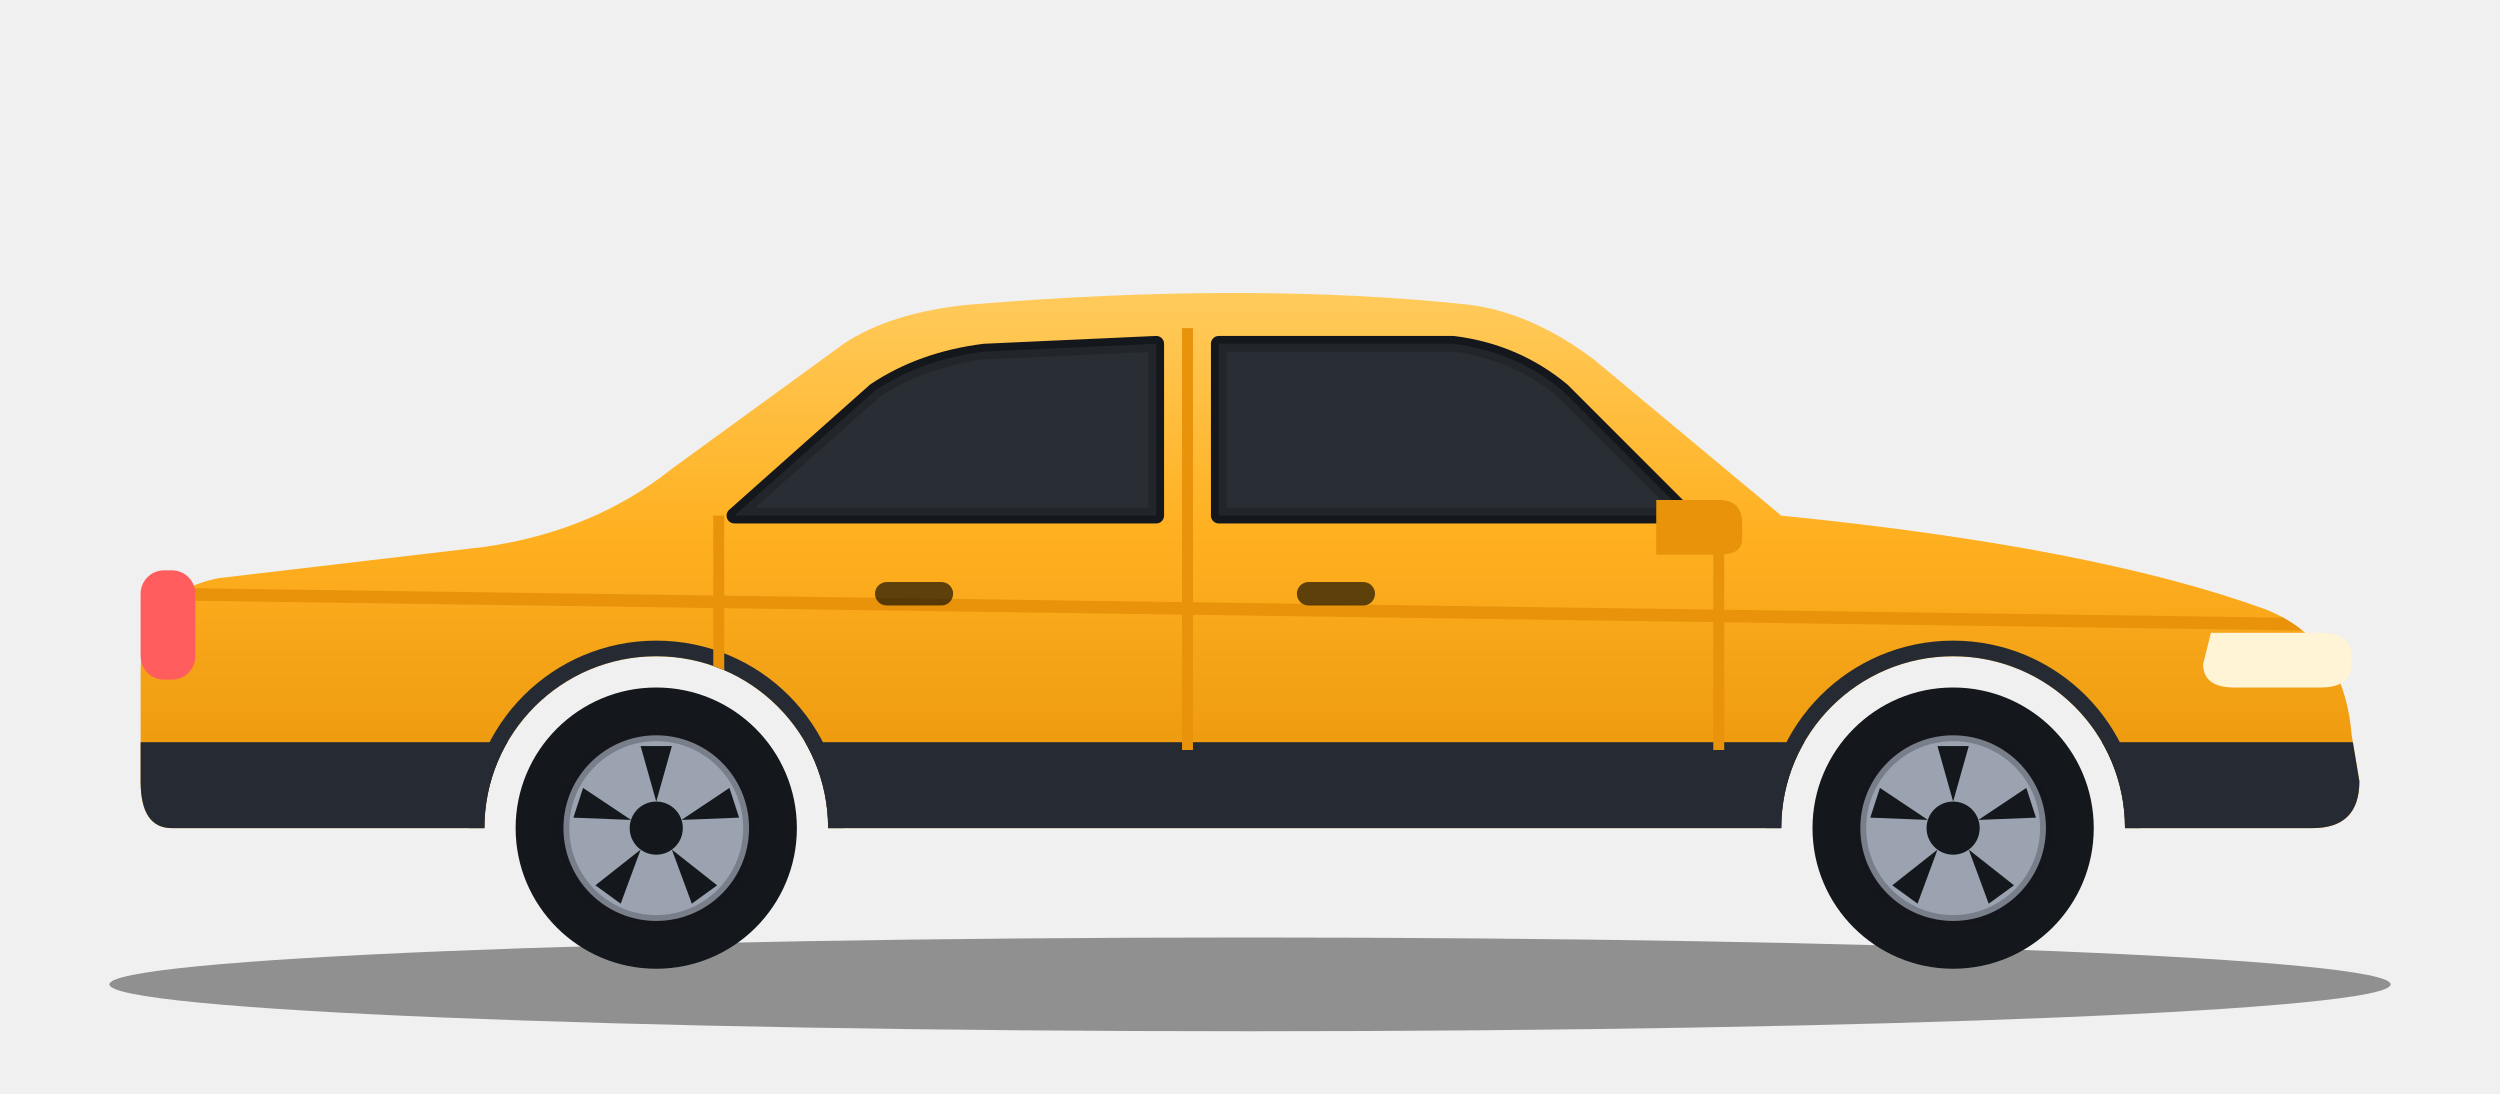
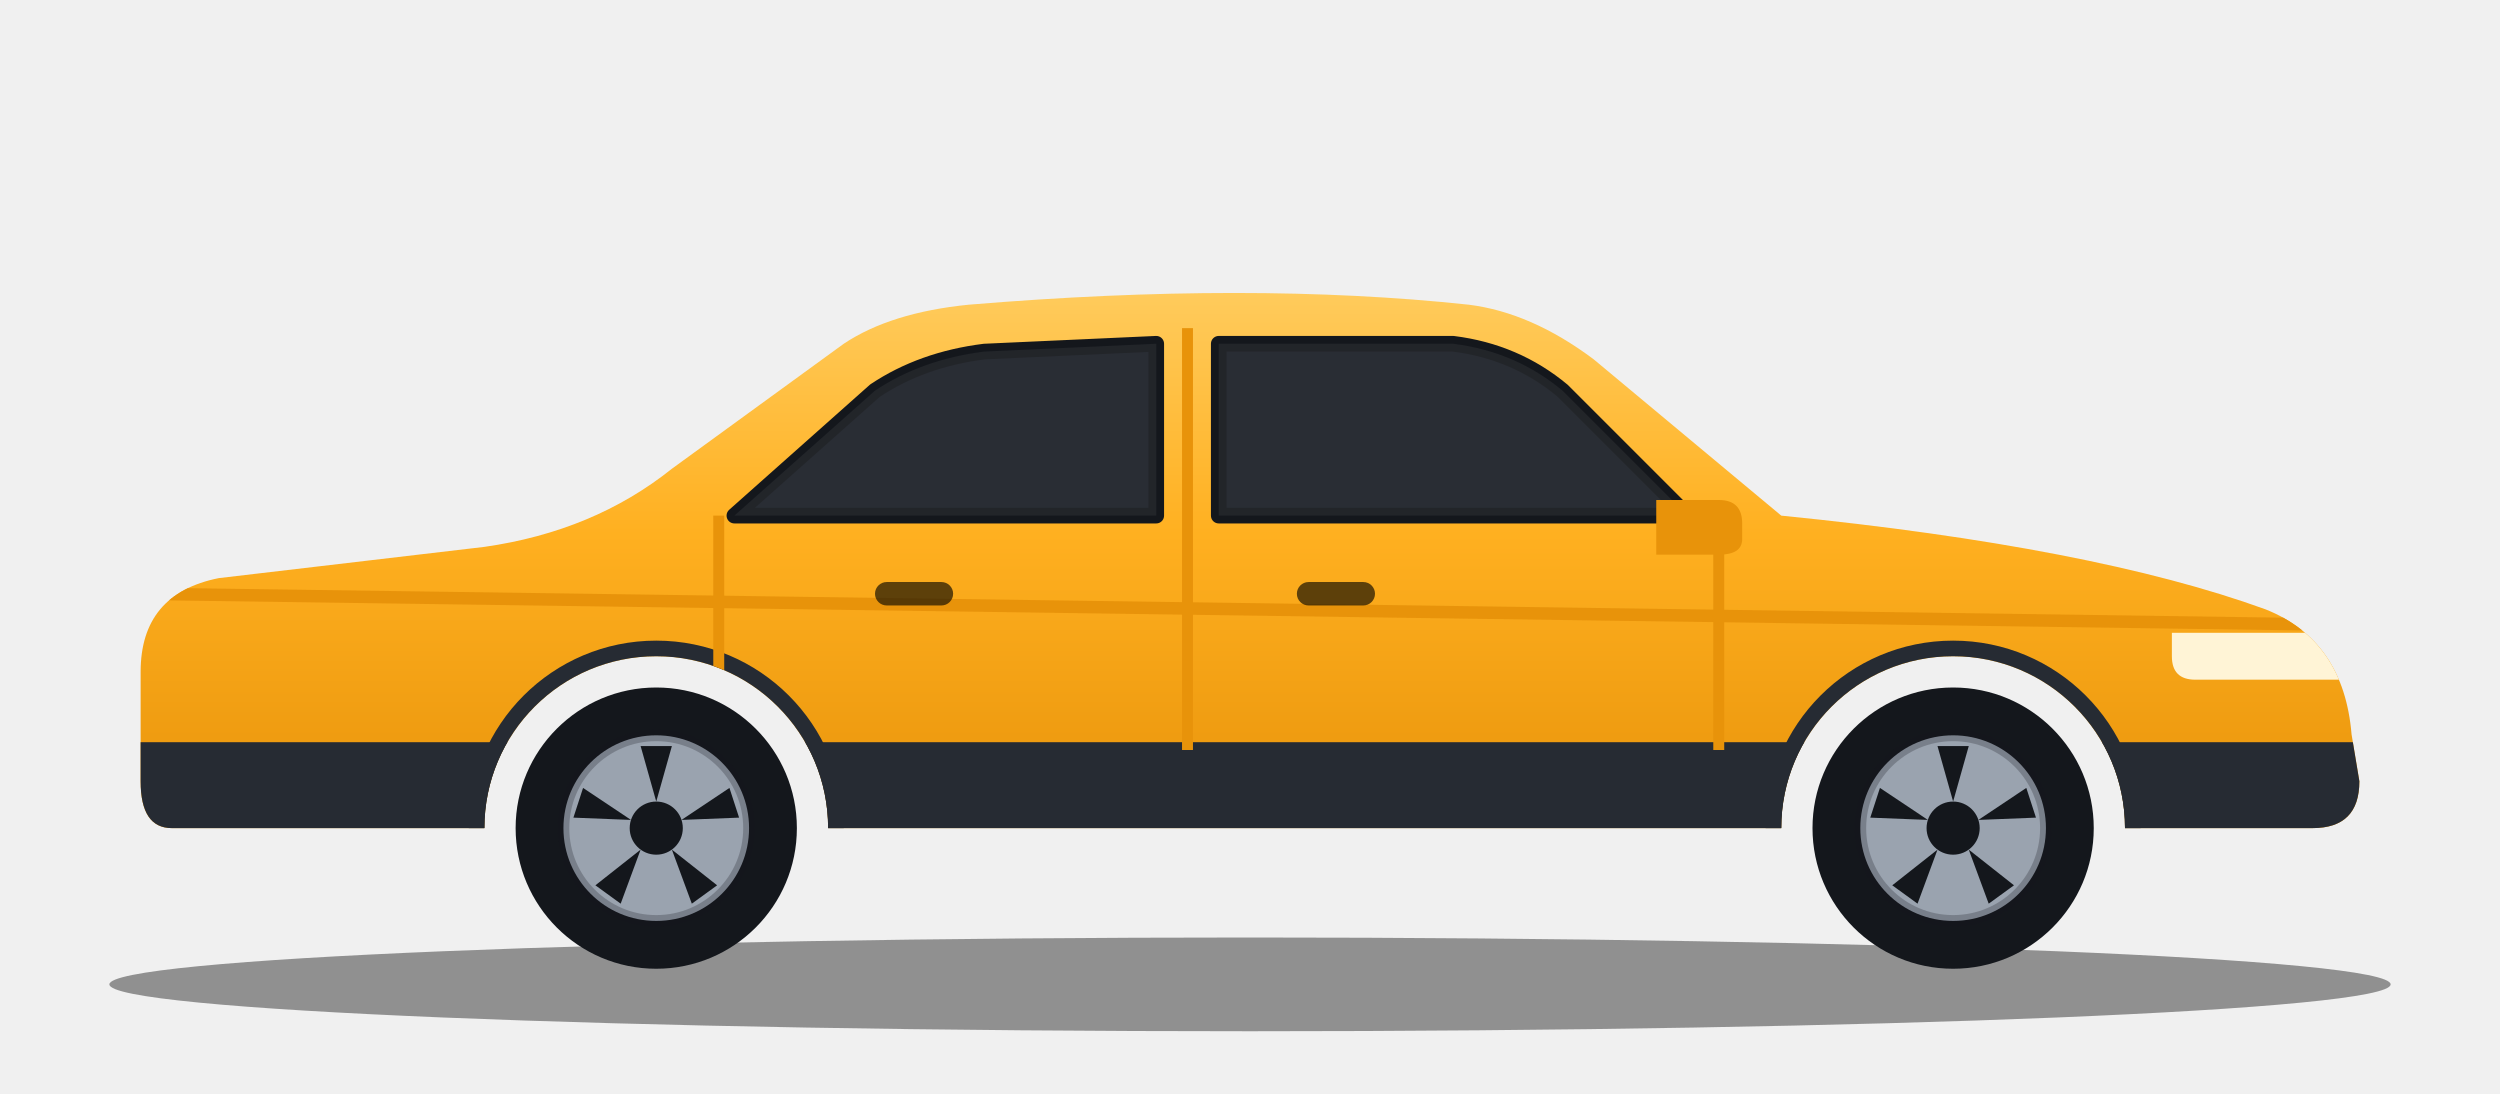
<svg xmlns="http://www.w3.org/2000/svg" viewBox="0 0 320 140" fill="none">
  <ellipse cx="160" cy="126" rx="146" ry="6" fill="#000" opacity=".4" />
  <defs>
    <linearGradient id="c-paint" x1="0" y1="0" x2="0" y2="1">
      <stop offset="0" stop-color="#ffcb5c" />
      <stop offset=".45" stop-color="#ffb020" />
      <stop offset="1" stop-color="#e8930a" />
    </linearGradient>
    <clipPath id="c-clip">
      <path d="M22 106Q18 106 18 100L18 86Q18 76 28 74L62 70Q76 68 86 60L108 44Q114 40 124 39Q160 36 188 39Q196 40 204 46L228 66Q268 70 290 78Q300 82 301 94L302 100Q302 106 296 106L272 106A22 22 0 0 0 228 106L106 106A22 22 0 0 0 62 106Z" />
    </clipPath>
  </defs>
  <path d="M22 106Q18 106 18 100L18 86Q18 76 28 74L62 70Q76 68 86 60L108 44Q114 40 124 39Q160 36 188 39Q196 40 204 46L228 66Q268 70 290 78Q300 82 301 94L302 100Q302 106 296 106L272 106A22 22 0 0 0 228 106L106 106A22 22 0 0 0 62 106Z" fill="url(#c-paint)" />
  <g clip-path="url(#c-clip)">
    <rect x="0" y="95" width="320" height="20" fill="#262b33" />
    <circle cx="84" cy="106" r="24" fill="#262b33" />
    <circle cx="250" cy="106" r="24" fill="#262b33" />
    <path d="M18 76L302 80" stroke="#e8930a" stroke-width="1.6" />
    <path d="M152 42v54" stroke="#e8930a" stroke-width="1.4" />
    <path d="M220 66v30" stroke="#e8930a" stroke-width="1.4" />
    <path d="M92 66v30" stroke="#e8930a" stroke-width="1.4" />
+     <path d="M278 81H330V87H281Q278 87 278 84Z" fill="#fff4d6" />
+     <rect x="-10" y="73" width="26" height="14" rx="3" fill="#ff5d5d" />
  </g>
  <path d="M94 66L112 50Q118 46 126 45L148 44L148 66Z" fill="#1c2027" stroke="#14171c" stroke-width="2" stroke-linejoin="round" />
  <path d="M156 44L186 44Q194 45 200 50L216 66L156 66Z" fill="#1c2027" stroke="#14171c" stroke-width="2" stroke-linejoin="round" />
  <path d="M94 66L112 50Q118 46 126 45L148 44L148 66Z" fill="#fff" fill-opacity=".06" />
  <path d="M156 44L186 44Q194 45 200 50L216 66L156 66Z" fill="#fff" fill-opacity=".06" />
  <rect x="112" y="74.5" width="10" height="3" rx="1.5" fill="#1a1203" opacity=".7" />
  <rect x="166" y="74.5" width="10" height="3" rx="1.5" fill="#1a1203" opacity=".7" />
  <path d="M212 64h8q3 0 3 3v2q0 2-3 2h-8z" fill="#e8930a" />
-   <path d="M283 81h14q4 0 4 3v1q0 3-4 3h-11q-4 0-4-3z" fill="#fff4d6" />
-   <rect x="18" y="73" width="7" height="14" rx="3" fill="#ff5d5d" />
  <g transform="translate(84 106)">
    <circle r="18" fill="#14171c" />
    <circle r="11.88" fill="#9aa3af" />
    <g class="spin">
      <path d="M0 -3.4L-2 -10.5h4z" transform="rotate(0)" fill="#14171c" />
      <path d="M0 -3.4L-2 -10.5h4z" transform="rotate(72)" fill="#14171c" />
      <path d="M0 -3.4L-2 -10.5h4z" transform="rotate(144)" fill="#14171c" />
      <path d="M0 -3.4L-2 -10.5h4z" transform="rotate(216)" fill="#14171c" />
      <path d="M0 -3.4L-2 -10.5h4z" transform="rotate(288)" fill="#14171c" />
      <circle r="11.88" fill="none" stroke="#14171c" stroke-opacity=".25" stroke-width="1.5" />
    </g>
    <circle r="3.4" fill="#14171c" />
  </g>
  <g transform="translate(250 106)">
    <circle r="18" fill="#14171c" />
    <circle r="11.88" fill="#9aa3af" />
    <g class="spin">
      <path d="M0 -3.4L-2 -10.5h4z" transform="rotate(0)" fill="#14171c" />
      <path d="M0 -3.4L-2 -10.5h4z" transform="rotate(72)" fill="#14171c" />
      <path d="M0 -3.4L-2 -10.5h4z" transform="rotate(144)" fill="#14171c" />
      <path d="M0 -3.4L-2 -10.5h4z" transform="rotate(216)" fill="#14171c" />
      <path d="M0 -3.4L-2 -10.5h4z" transform="rotate(288)" fill="#14171c" />
      <circle r="11.88" fill="none" stroke="#14171c" stroke-opacity=".25" stroke-width="1.5" />
    </g>
    <circle r="3.4" fill="#14171c" />
  </g>
</svg>
